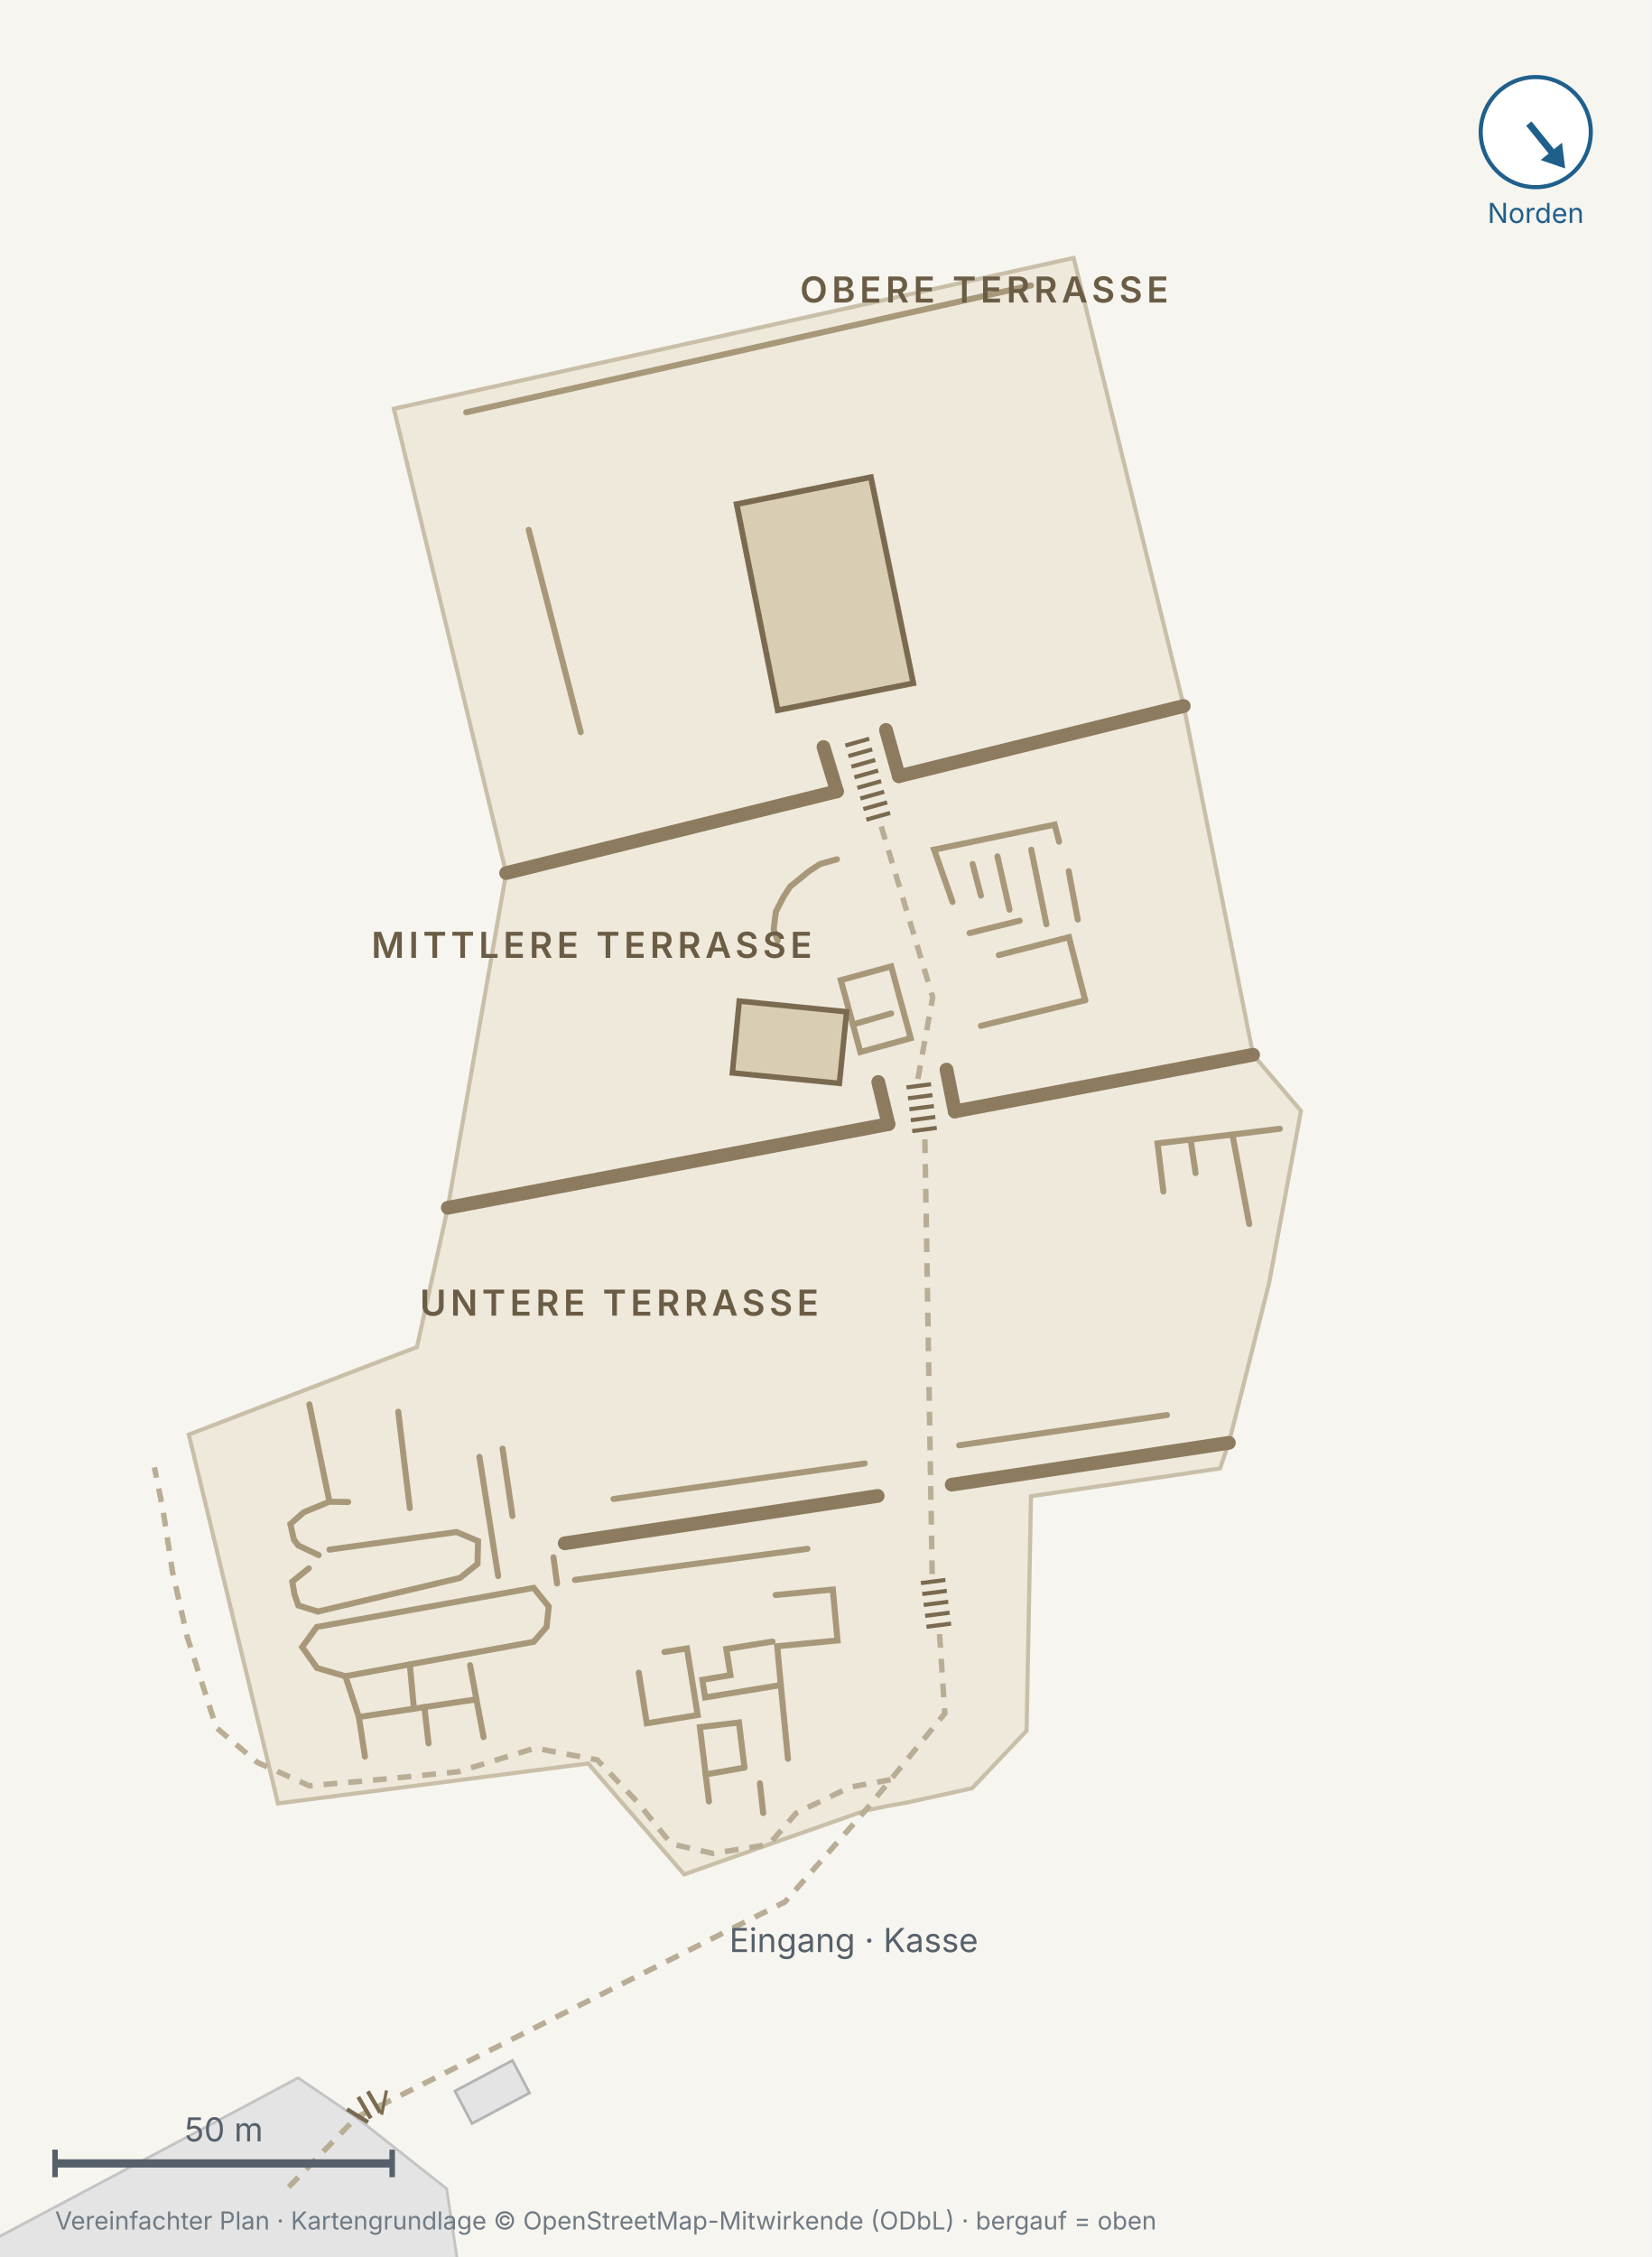
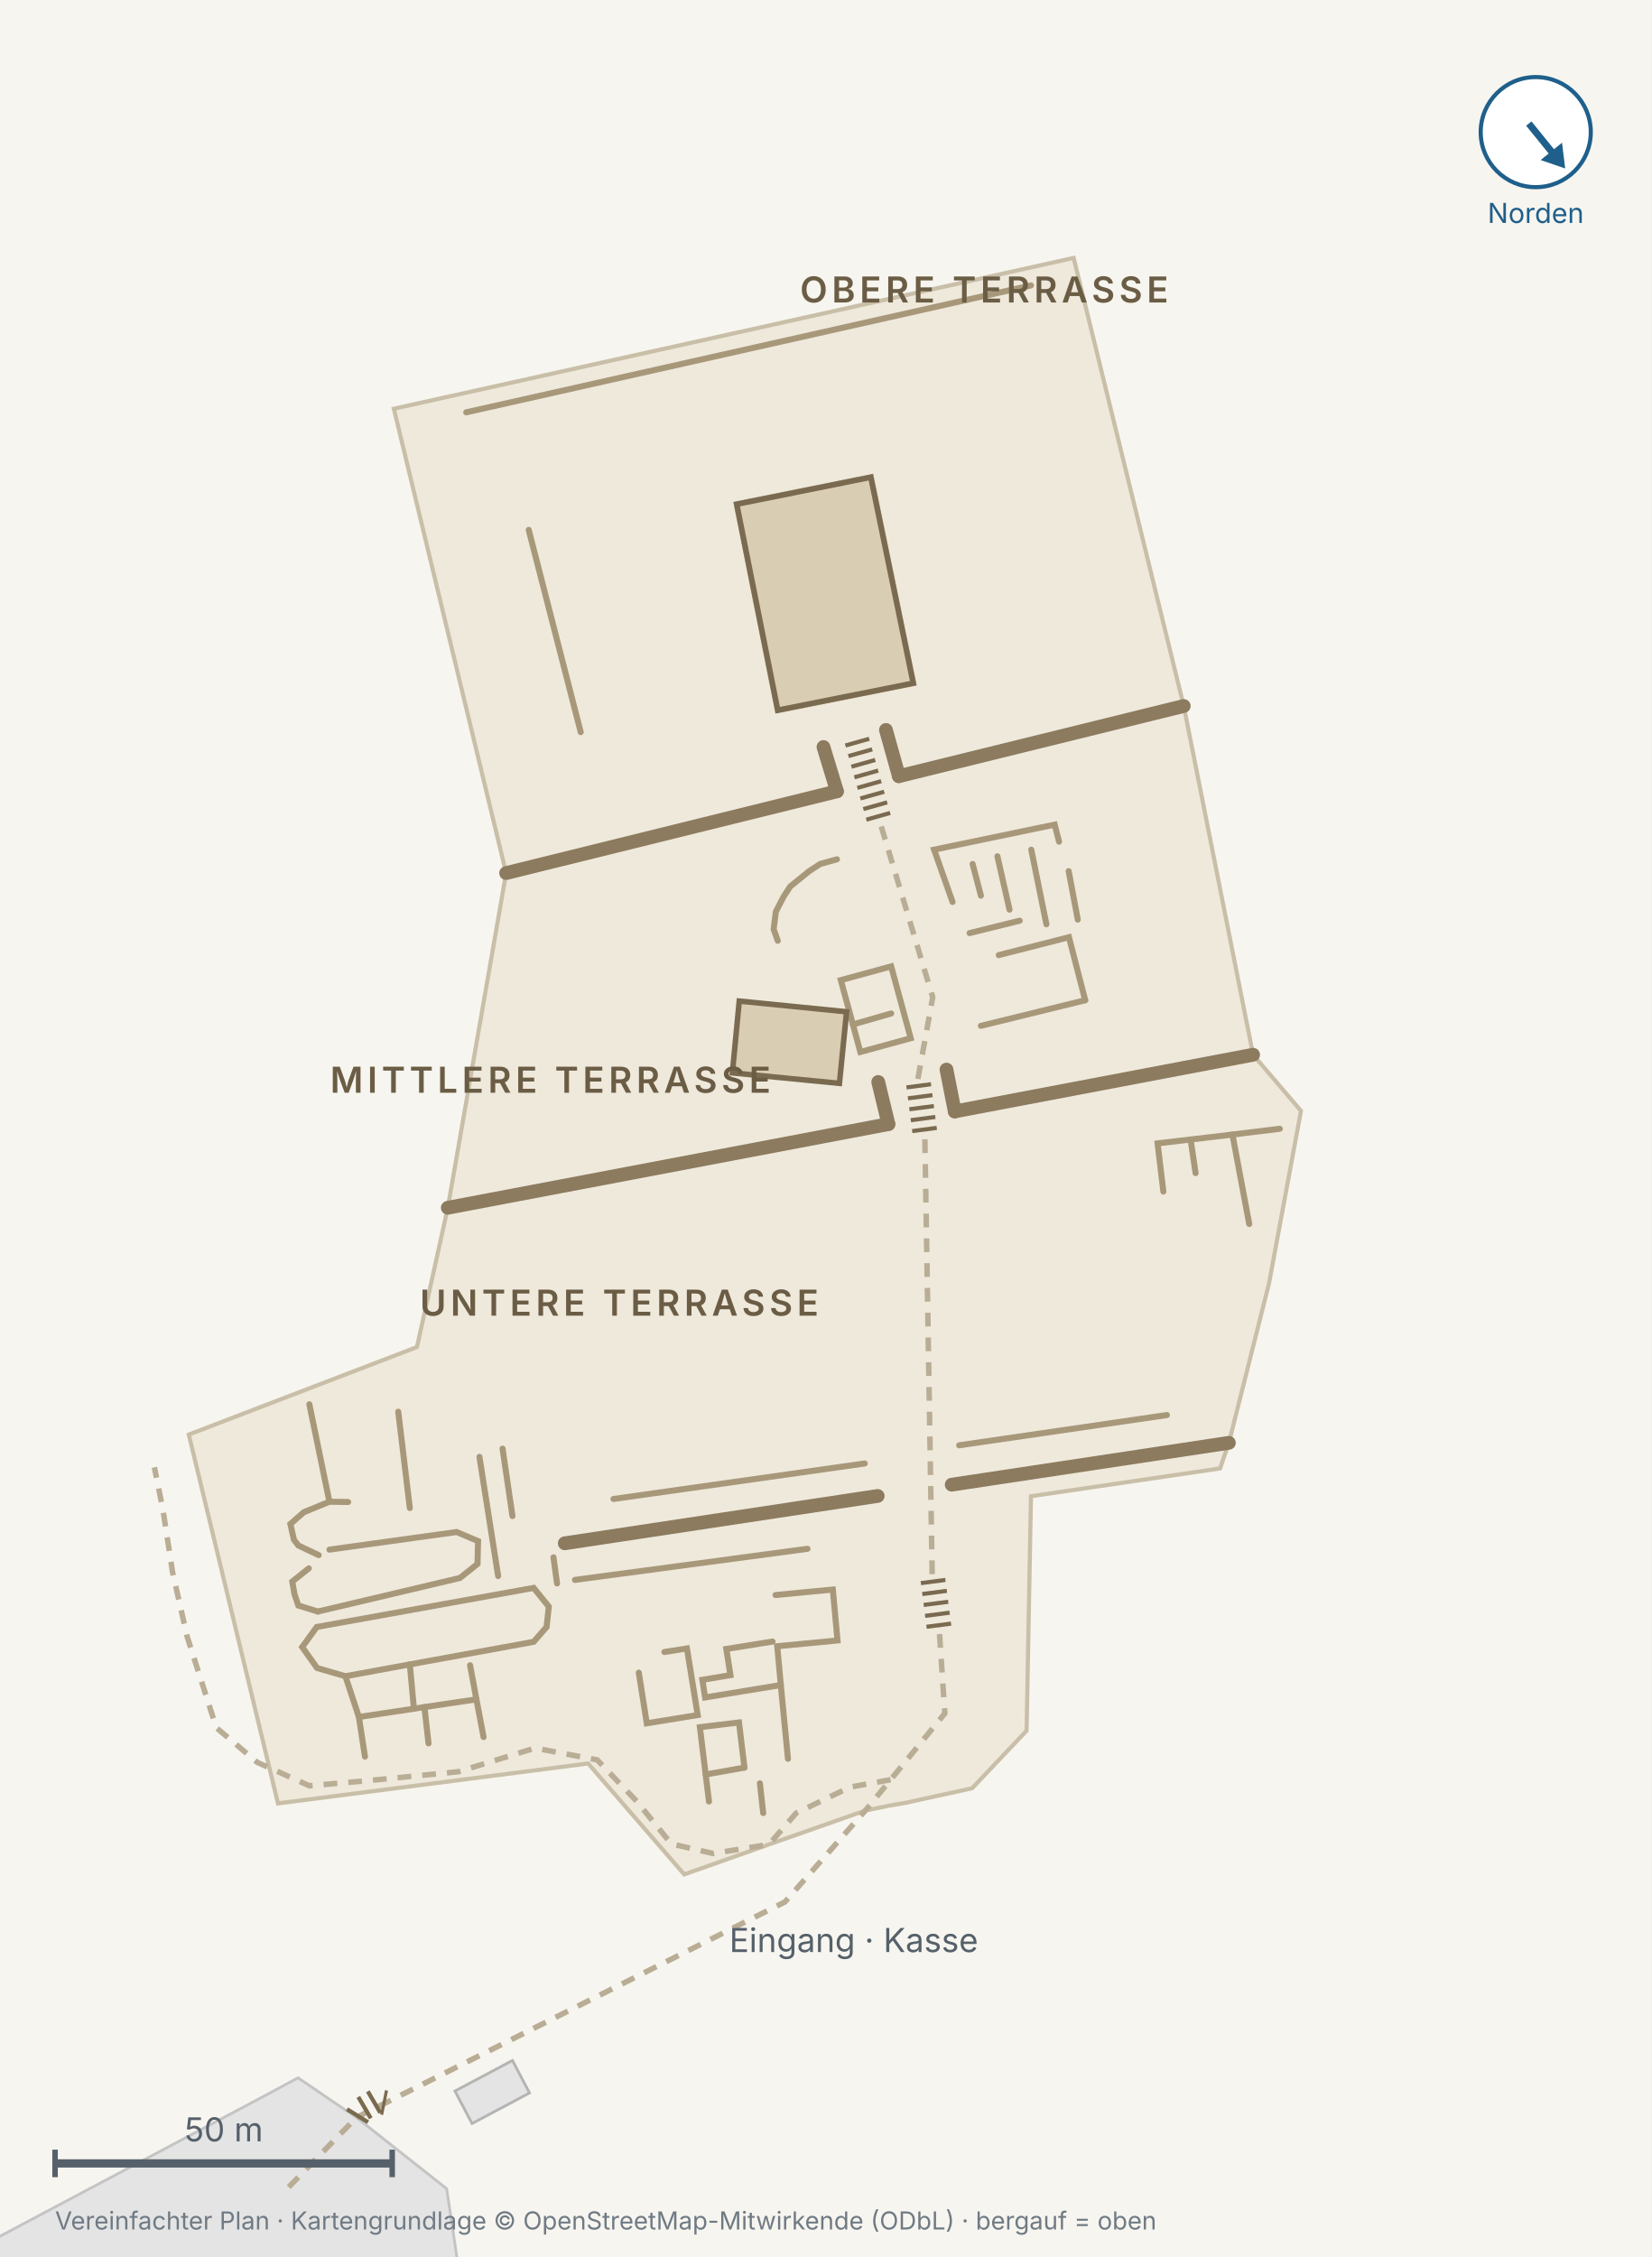
<svg xmlns="http://www.w3.org/2000/svg" viewBox="0 0 600 820" width="600" height="820" font-family="Inter, system-ui, sans-serif">
  <style>
.gel{fill:#efe9dc;stroke:#c9bfa8;stroke-width:1.5}
.stz{fill:none;stroke:#8c7b5e;stroke-width:5;stroke-linecap:round}
.mau{fill:none;stroke:#a8987a;stroke-width:2.2;stroke-linecap:round}
.tmp{fill:#d9cdb3;stroke:#7a6a4f;stroke-width:2}
.trp{fill:none;stroke:#7a6a4f;stroke-width:9;stroke-dasharray:1.5 2.5}
.weg{fill:none;stroke:#b9ad95;stroke-width:2;stroke-dasharray:5 4}
.prk{fill:#e4e4e4;stroke:#c4c4c4}
.cafe{fill:#e4e4e4;stroke:#b4b4b4}
.terr{font-size:13px;font-weight:600;letter-spacing:.12em;fill:#6b5d45;text-anchor:middle}
.klein{font-size:12px;fill:#55606a;text-anchor:middle}
.lz{font-size:9px;fill:#6f7a84}
</style>
  <rect width="100%" height="100%" fill="#f7f5ef" />
  <g class="prk">
    <path d="M141.1 997.5 L180.4 916.3 L173.8 872.1 L170.1 847.6 L162.3 795.2 L129.5 769.3 L121.5 763.9 L108.3 754.9 L93.4 762.9 L-13.1 819.4 L83.7 1025.0 L88.2 1035.4 L141.1 997.5 Z" />
  </g>
  <g class="gel">
    <path d="M430.1 256.5 L390.1 93.7 L143.1 148.5 L183.9 317.2 L162.7 438.8 L151.5 489.4 L68.6 521.2 L101.0 655.2 L213.7 640.7 L248.6 681.0 L279.4 670.1 L314.4 657.8 L323.2 656.0 L329.0 655.0 L353.2 649.7 L373.0 628.8 L374.6 543.6 L443.3 533.5 L446.5 524.2 L461.1 466.2 L472.7 403.6 L455.3 383.2 L430.1 256.5 Z" />
  </g>
  <g class="weg">
    <path d="M129.5 769.3 L140.1 764.0 L285.2 691.0 L314.4 657.8 L323.6 646.6 L343.3 622.5 L341.2 591.2" />
    <path d="M333.5 392.0 L338.9 362.3 L319.3 297.3" />
    <path d="M338.7 571.9 L336.0 411.1" />
    <path d="M323.6 646.6 L308.8 649.3 L289.3 658.7 L279.4 670.1 L259.1 673.4 L243.9 669.9 L231.4 654.5 L217.0 639.4 L194.4 635.1 L166.5 643.7 L133.0 647.0 L112.4 648.8 L93.5 640.3 L78.6 627.7 L68.0 594.6 L62.7 571.2 L59.2 548.5 L56.1 533.1" />
    <path d="M104.9 794.6 L129.5 769.3" />
  </g>
  <g class="cafe">
    <path d="M192.4 760.4 L186.2 748.6 L165.3 759.7 L171.5 771.5 L192.4 760.4 Z" />
  </g>
  <g class="mau">
    <path d="M346.1 327.7 L339.4 308.7 L383.2 299.6 L384.8 305.8" />
    <path d="M388.3 316.5 L391.6 334.1" />
    <path d="M374.7 308.7 L380.2 335.8" />
    <path d="M362.4 311.1 L366.8 330.5" />
    <path d="M353.4 313.9 L356.4 325.4" />
    <path d="M170.8 605.0 L173.1 617.4 L175.7 631.1" />
    <path d="M173.1 617.4 L154.2 620.2 L150.4 620.8 L130.4 623.8 L132.6 638.2" />
    <path d="M154.2 620.2 L155.7 633.4" />
    <path d="M193.9 596.5 L148.9 604.7 L125.5 609.0 L115.2 606.0 L109.8 598.4 L115.1 591.1 L193.9 576.9 L199.4 583.7 L198.6 591.1 L193.9 596.5 Z" />
    <path d="M148.9 604.7 L150.4 620.8" />
    <path d="M125.5 609.0 L130.4 623.8" />
    <path d="M112.4 510.2 L119.7 545.6" />
    <path d="M126.5 545.7 L119.7 545.6 L110.4 549.4 L105.5 553.7 L106.8 559.4 L108.4 561.5 L115.8 565.0" />
    <path d="M112.2 569.8 L106.2 574.6 L107.0 579.2 L108.4 583.3 L115.5 585.5" />
    <path d="M202.4 575.3 L201.1 565.8" />
    <path d="M181.0 572.6 L174.2 529.3" />
    <path d="M186.2 550.8 L182.6 526.3" />
    <path d="M148.9 547.9 L144.7 512.9" />
    <path d="M192.1 192.5 L211.0 266.0" />
    <path d="M394.3 363.4 L388.4 340.5 L362.9 347.0" />
    <path d="M394.3 363.4 L356.4 372.7" />
    <path d="M330.9 377.2 L312.6 382.2 L309.9 372.2 L305.5 356.1 L323.8 351.1 L330.9 377.2 Z" />
    <path d="M309.9 372.2 L323.8 368.2" />
    <path d="M370.5 334.5 L352.3 339.0" />
    <path d="M314.2 531.7 L222.9 544.6" />
    <path d="M286.3 639.0 L283.7 612.2 L282.4 598.1 L304.3 596.0 L302.6 577.5 L281.8 579.5" />
    <path d="M270.5 642.2 L256.4 644.7" />
    <path d="M257.6 654.5 L256.4 644.7 L254.3 627.5 L268.5 625.8 L270.5 642.2" />
    <path d="M232.1 607.7 L235.0 626.1 L253.5 623.1 L249.6 598.9 L241.4 600.2" />
    <path d="M283.7 612.2 L256.2 616.7 L255.2 610.3 L265.4 608.6 L263.9 599.1 L280.7 596.4" />
    <path d="M277.3 658.7 L276.1 647.9" />
    <path d="M465.0 410.1 L447.8 412.2 L432.6 414.0 L420.6 415.4 L422.7 432.9" />
    <path d="M434.4 426.2 L432.6 414.0" />
    <path d="M453.9 444.7 L447.8 412.2" />
    <path d="M115.5 585.5 L167.1 573.3 L173.5 568.2 L173.7 559.9 L165.9 556.6 L119.7 563.0" />
    <path d="M424.0 514.1 L348.5 525.1" />
    <path d="M304.1 312.2 L298.0 313.9 L294.0 316.5 L287.1 322.1 L284.7 325.8 L281.9 331.2 L281.1 337.6 L282.6 341.8" />
    <path d="M374.6 103.7 L169.4 149.8" />
    <path d="M331.8 248.2 L316.4 173.4 L267.7 183.2 L282.6 258.0 L331.8 248.2 Z" />
    <path d="M293.4 562.7 L208.9 574.0" />
  </g>
  <g class="stz">
    <path d="M326.6 282.0 L430.1 256.5" />
    <path d="M162.7 438.8 L322.8 408.4" />
    <path d="M205.2 560.7 L318.9 543.5" />
    <path d="M322.8 408.4 L319.1 393.1" />
    <path d="M343.9 388.6 L346.9 403.8" />
    <path d="M304.1 287.5 L299.2 271.4" />
    <path d="M321.9 265.2 L326.6 282.0" />
    <path d="M346.9 403.8 L455.3 383.2" />
    <path d="M183.9 317.2 L304.1 287.5" />
    <path d="M345.8 539.4 L446.5 524.2" />
  </g>
  <g class="trp">
    <path d="M336.0 411.1 L333.5 392.0" />
    <path d="M319.3 297.3 L310.9 267.5" />
    <path d="M341.2 591.2 L338.7 571.9" />
    <path d="M129.5 769.3 L131.3 766.4 L136.6 763.3 L140.1 764.0" />
  </g>
  <g class="tmp">
    <path d="M307.6 367.6 L305.0 393.6 L266.1 389.8 L268.6 363.7 L307.6 367.6 Z" />
    <path d="M331.8 248.2 L282.6 258.0 L267.7 183.2 L316.4 173.4 L331.8 248.2 Z" />
  </g>
  <text x="225.0" y="478.0" class="terr">UNTERE TERRASSE</text>
-   <text x="215.0" y="348.0" class="terr">MITTLERE TERRASSE</text>
+   <text x="200.0" y="397.0" class="terr">MITTLERE TERRASSE</text>
  <text x="357.6" y="109.9" class="terr">OBERE TERRASSE</text>
  <text x="310.2" y="709.2" class="klein">Eingang · Kasse</text>
  <text x="175.0" y="864.3" class="klein">Parkplatz</text>
  <g transform="translate(558,48)">
    <circle r="20" fill="#fff" stroke="#1f5f8b" stroke-width="1.5" />
    <g transform="rotate(-219.0)">
      <path d="M0 4 L0 -15" stroke="#1f5f8b" stroke-width="2.5" />
      <path d="M-5 -9 L0 -17 L5 -9 Z" fill="#1f5f8b" />
    </g>
    <text y="33" text-anchor="middle" font-size="10" fill="#1f5f8b">Norden</text>
  </g>
  <g transform="translate(20,786)">
    <path d="M0 0 H122.5" stroke="#55606a" stroke-width="3" />
    <path d="M0 -5 V5 M122.5 -5 V5" stroke="#55606a" stroke-width="2" />
    <text x="61.3" y="-8" class="klein">50 m</text>
  </g>
  <text x="20" y="810" class="lz">Vereinfachter Plan · Kartengrundlage © OpenStreetMap-Mitwirkende (ODbL) · bergauf = oben</text>
</svg>
